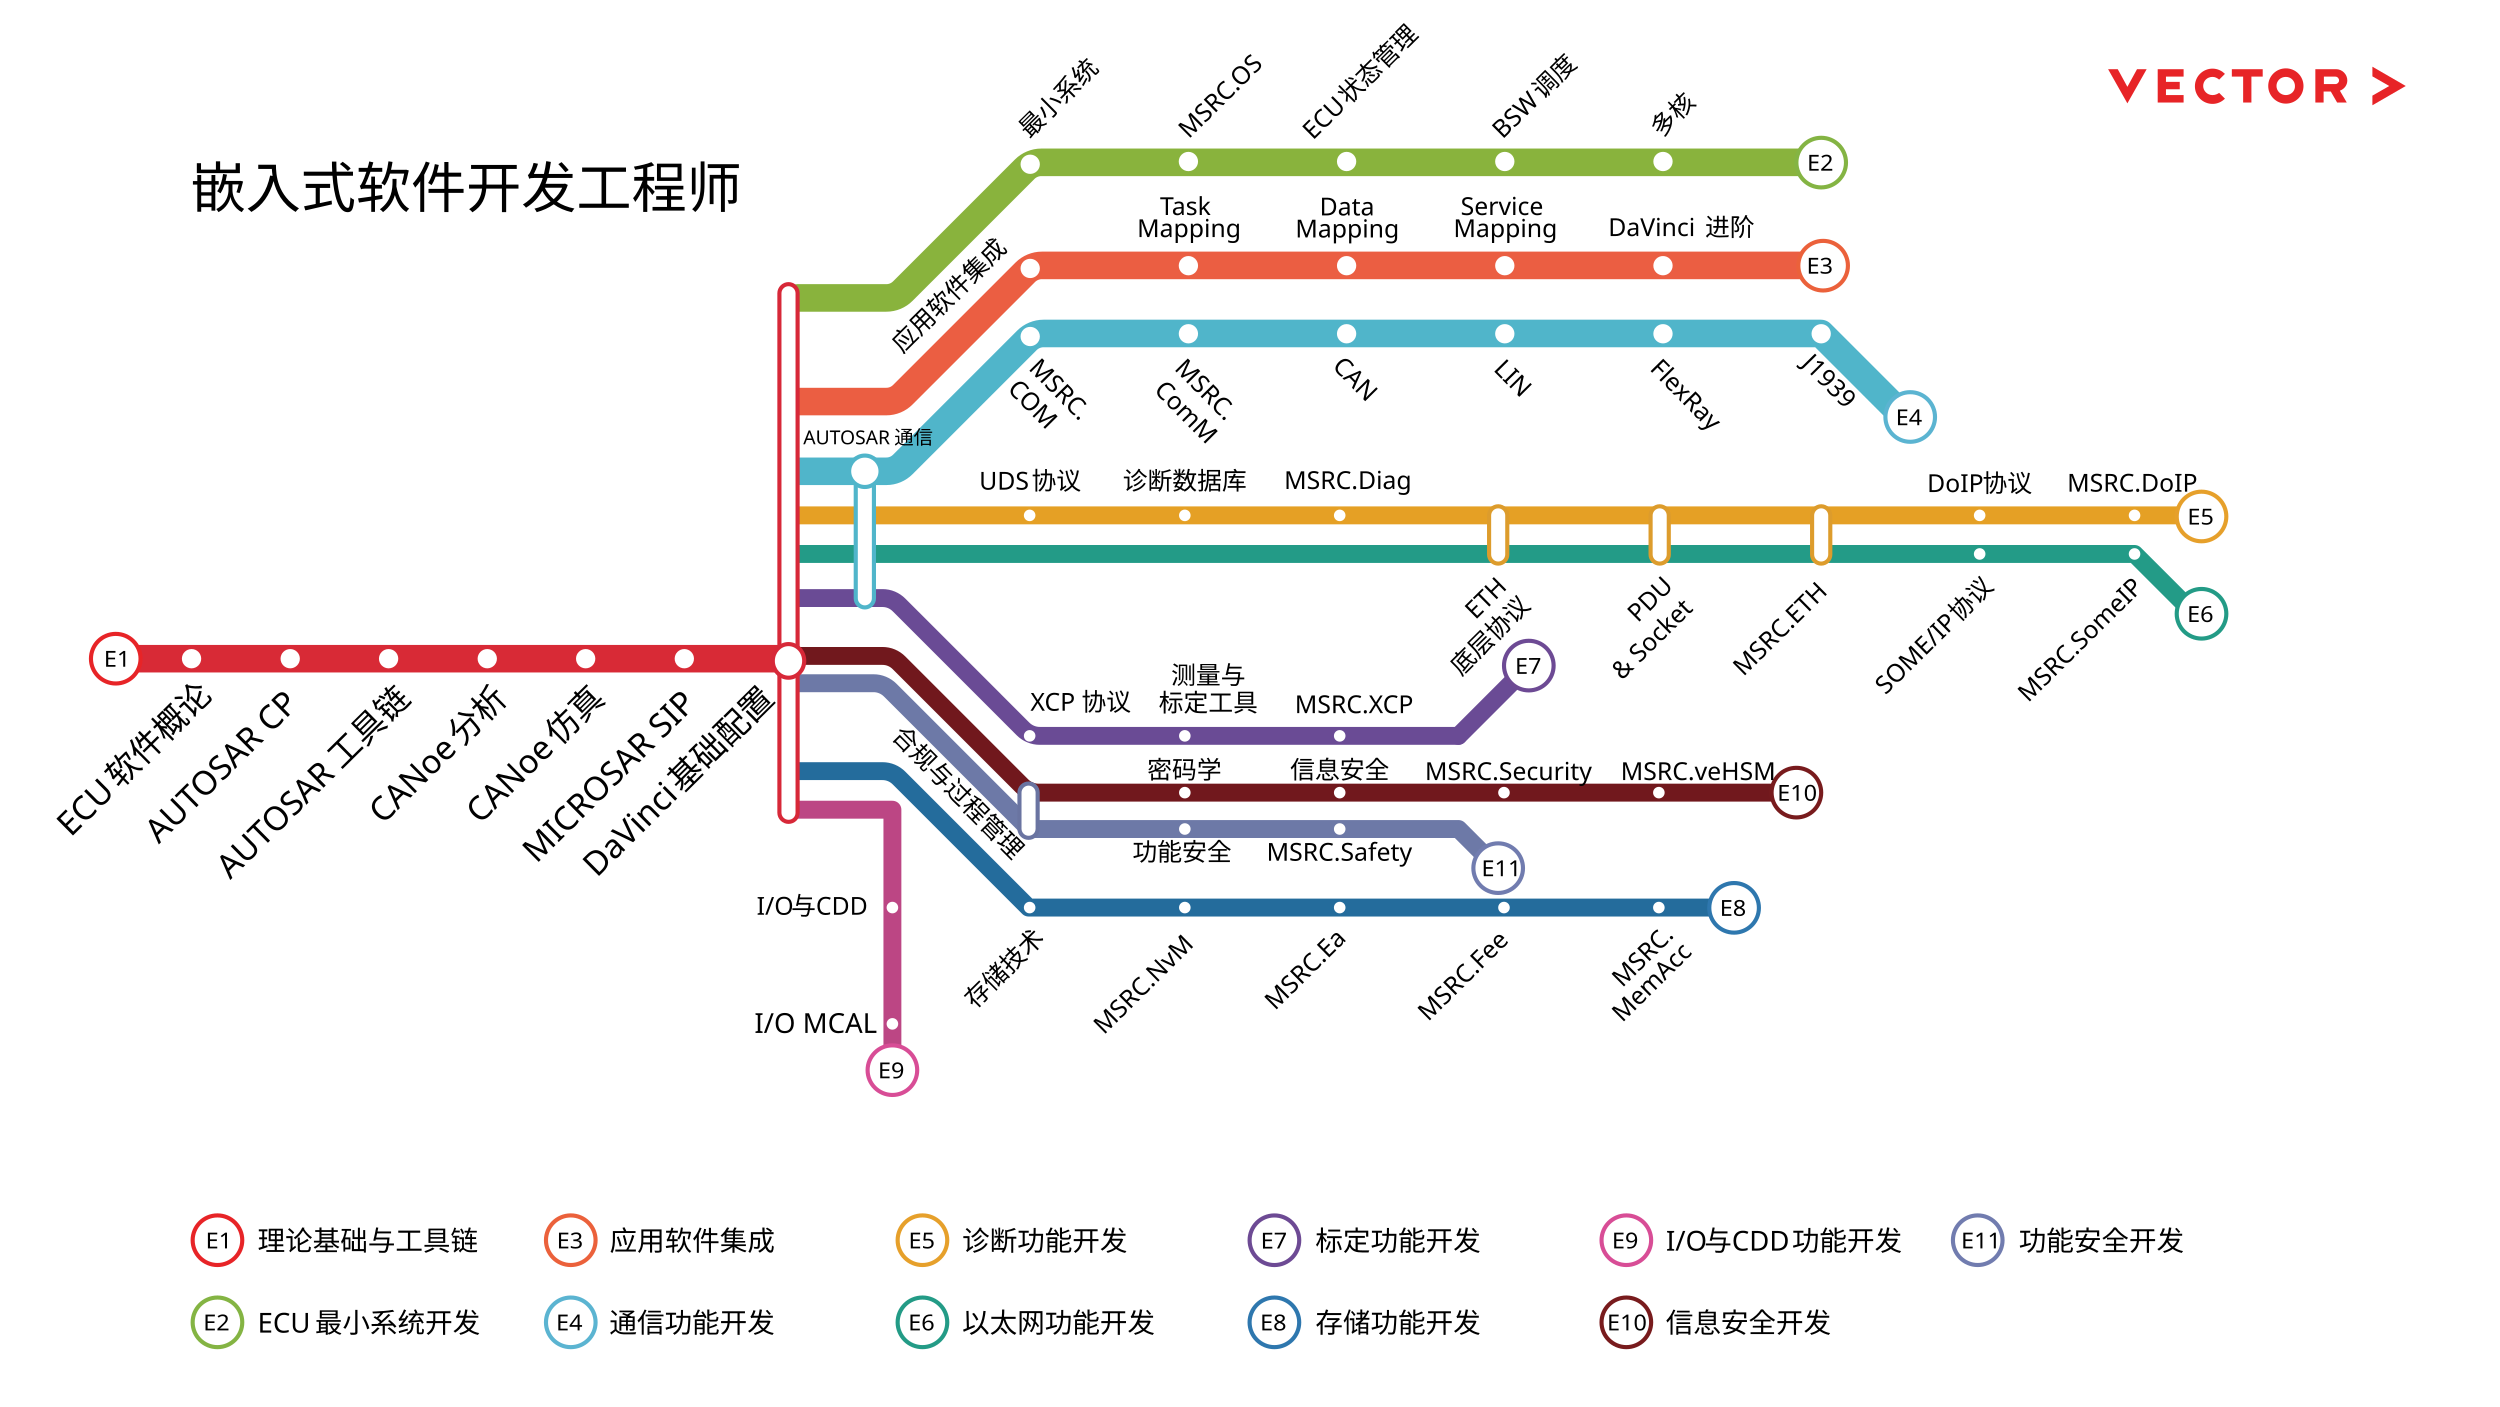
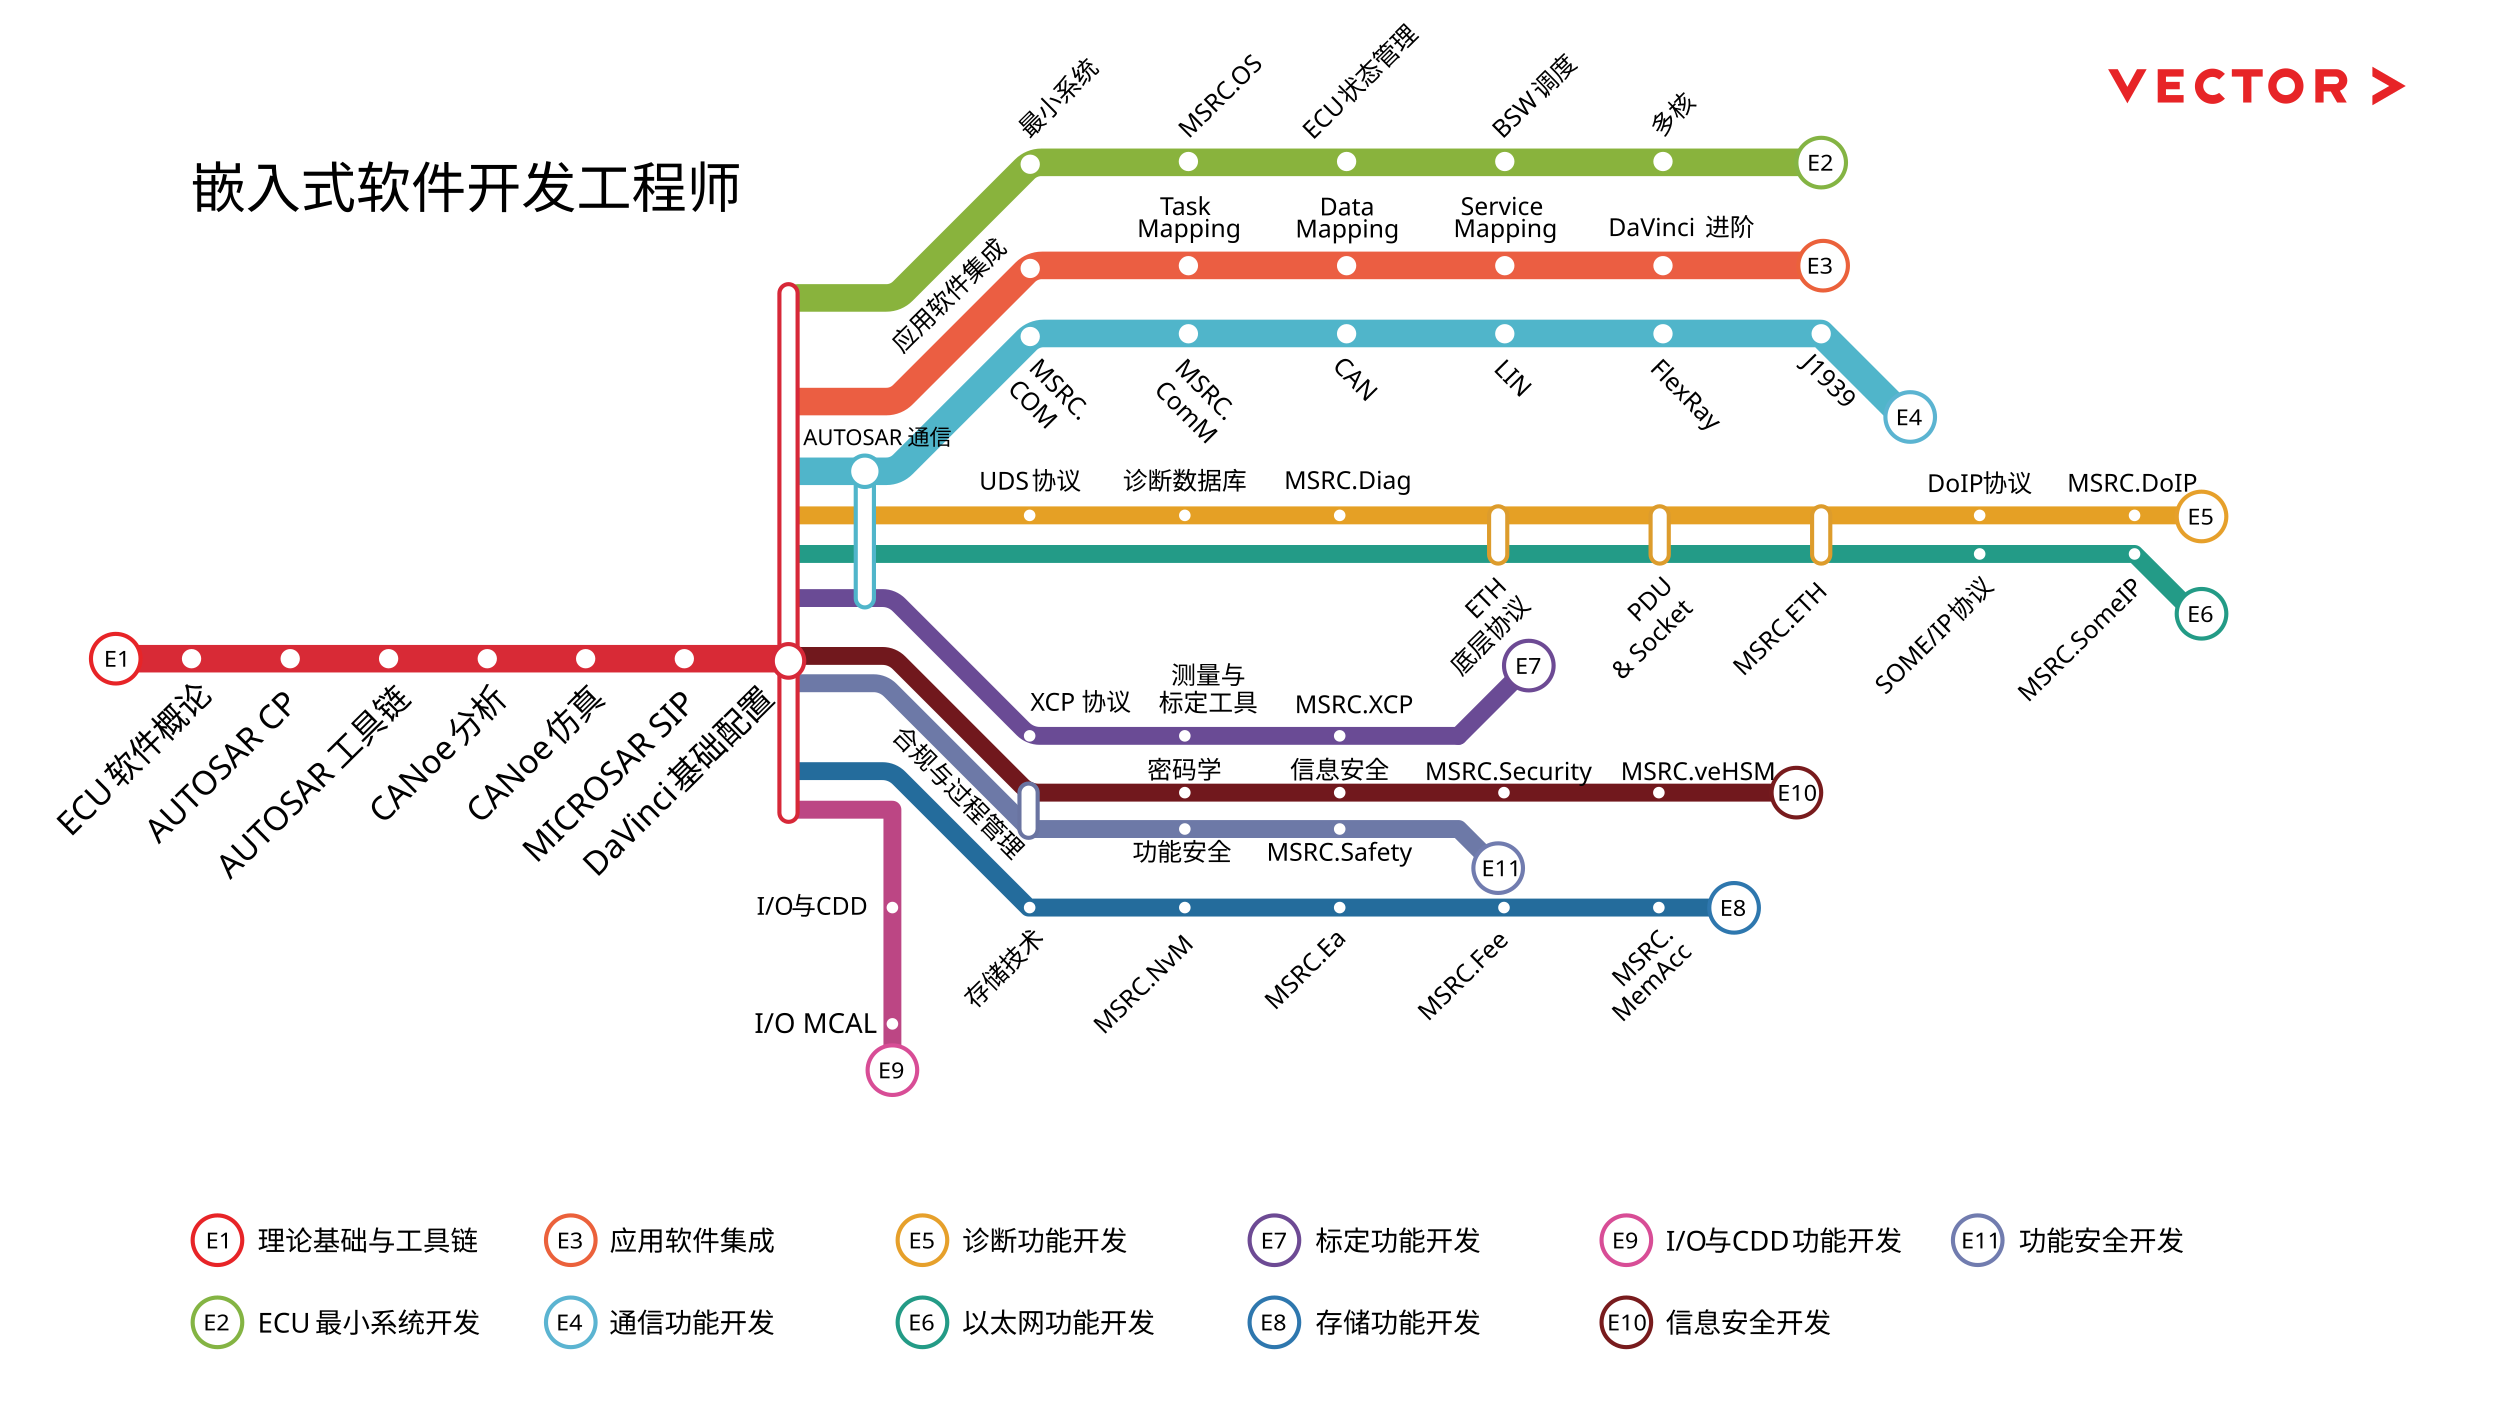
<svg xmlns="http://www.w3.org/2000/svg" version="1.1" x="0px" y="0px" viewBox="0 0 907.1 510.2" style="enable-background:new 0 0 907.1 510.2;" xml:space="preserve">
  <style type="text/css">
	.st0{fill:#FFFFFF;}
	.st1{fill:none;stroke:#D82A36;stroke-width:10;stroke-linecap:round;stroke-linejoin:round;stroke-miterlimit:10;}
	
		.st2{fill-rule:evenodd;clip-rule:evenodd;fill:none;stroke:#89B33D;stroke-width:6.5;stroke-linecap:round;stroke-linejoin:round;stroke-miterlimit:10;}
	
		.st3{fill-rule:evenodd;clip-rule:evenodd;fill:none;stroke:#EB5E42;stroke-width:6.5;stroke-linecap:round;stroke-linejoin:round;stroke-miterlimit:10;}
	.st4{fill:none;stroke:#50B5CA;stroke-width:10;stroke-linecap:round;stroke-linejoin:round;stroke-miterlimit:10;}
	.st5{fill:none;stroke:#E5A025;stroke-width:6.5;stroke-linecap:round;stroke-linejoin:round;stroke-miterlimit:10;}
	.st6{fill:none;stroke:#89B43B;stroke-width:6.5;stroke-linecap:round;stroke-linejoin:round;stroke-miterlimit:10;}
	.st7{fill:none;stroke:#89B33D;stroke-width:6.5;stroke-linecap:round;stroke-linejoin:round;stroke-miterlimit:10;}
	.st8{fill:none;stroke:#EB5E42;stroke-width:10;stroke-linecap:round;stroke-linejoin:round;stroke-miterlimit:10;}
	.st9{fill:none;stroke:#50B5CA;stroke-width:6.5;stroke-linecap:round;stroke-linejoin:round;stroke-miterlimit:10;}
	
		.st10{fill-rule:evenodd;clip-rule:evenodd;fill:none;stroke:#D82A36;stroke-width:10;stroke-linecap:round;stroke-linejoin:round;stroke-miterlimit:10;}
	.st11{fill:none;stroke:#EB5E42;stroke-width:6.5;stroke-linecap:round;stroke-linejoin:round;stroke-miterlimit:10;}
	
		.st12{fill-rule:evenodd;clip-rule:evenodd;fill:none;stroke:#50B5CA;stroke-width:6.5;stroke-linecap:round;stroke-linejoin:round;stroke-miterlimit:10;}
	
		.st13{fill-rule:evenodd;clip-rule:evenodd;fill:none;stroke:#E5A025;stroke-width:6.5;stroke-linecap:round;stroke-linejoin:round;stroke-miterlimit:10;}
	
		.st14{fill-rule:evenodd;clip-rule:evenodd;fill:none;stroke:#239B87;stroke-width:6.5;stroke-linecap:round;stroke-linejoin:round;stroke-miterlimit:10;}
	.st15{fill:none;stroke:#89B33D;stroke-width:10;stroke-linecap:round;stroke-linejoin:round;stroke-miterlimit:10;}
	.st16{fill:none;stroke:#E5A025;stroke-width:10;stroke-linecap:round;stroke-linejoin:round;stroke-miterlimit:10;}
	.st17{fill:none;stroke:#239B87;stroke-width:10;stroke-linecap:round;stroke-linejoin:round;stroke-miterlimit:10;}
	.st18{fill:none;stroke:#6A4B95;stroke-width:6.5;stroke-linecap:round;stroke-linejoin:round;stroke-miterlimit:10;}
	.st19{fill:none;stroke:#246C9C;stroke-width:6.5;stroke-linecap:round;stroke-linejoin:round;stroke-miterlimit:10;}
	.st20{fill:none;stroke:#BC4684;stroke-width:6.5;stroke-linecap:round;stroke-linejoin:round;stroke-miterlimit:10;}
	.st21{fill:none;stroke:#71181D;stroke-width:6.5;stroke-linecap:round;stroke-linejoin:round;stroke-miterlimit:10;}
	.st22{fill:none;stroke:#6B73A0;stroke-width:6.5;stroke-linecap:round;stroke-linejoin:round;stroke-miterlimit:10;}
	.st23{fill:none;stroke:#DFDB5F;stroke-width:6.5;stroke-linecap:round;stroke-linejoin:round;stroke-miterlimit:10;}
	.st24{fill:none;stroke:#239B87;stroke-width:6.5;stroke-linecap:round;stroke-linejoin:round;stroke-miterlimit:10;}
	.st25{fill:none;stroke:#6D79A7;stroke-width:6.5;stroke-linecap:round;stroke-linejoin:round;stroke-miterlimit:10;}
	.st26{display:none;}
	.st27{display:inline;opacity:0.5;fill:#DF5D42;}
	.st28{display:inline;}
	.st29{opacity:0.5;fill:#DF5D42;}
	.st30{display:inline;opacity:0.5;fill:#6C4A94;}
	.st31{display:inline;opacity:0.5;fill:#DD9C2C;}
	.st32{opacity:0.5;fill-rule:evenodd;clip-rule:evenodd;fill:#6A4A94;}
	.st33{opacity:0.5;fill-rule:evenodd;clip-rule:evenodd;fill:#E6B340;}
	.st34{display:inline;opacity:0.5;fill:#229C85;}
	.st35{opacity:0.5;fill:#229C85;}
	.st36{display:inline;opacity:0.5;fill:#89B43B;}
	.st37{opacity:0.5;fill:#DD9C2C;}
	.st38{opacity:0.5;fill:#4AACBE;}
	.st39{display:inline;opacity:0.5;fill:#8BB33D;}
	.st40{fill-rule:evenodd;clip-rule:evenodd;fill:#FFFFFF;stroke:#D72838;stroke-width:1.5;stroke-miterlimit:10;}
	.st41{fill-rule:evenodd;clip-rule:evenodd;fill:#FFFFFF;stroke:#4AACBE;stroke-width:1.5;stroke-miterlimit:10;}
	
		.st42{fill-rule:evenodd;clip-rule:evenodd;fill:#FFFFFF;stroke:#EB5E42;stroke-width:1.5;stroke-linecap:round;stroke-linejoin:round;stroke-miterlimit:10;}
	
		.st43{fill-rule:evenodd;clip-rule:evenodd;fill:none;stroke:#EB5E42;stroke-width:1.5;stroke-linecap:round;stroke-linejoin:round;stroke-miterlimit:10;}
	
		.st44{fill-rule:evenodd;clip-rule:evenodd;fill:#FFFFFF;stroke:#E5A025;stroke-width:1.5;stroke-linecap:round;stroke-linejoin:round;stroke-miterlimit:10;}
	.st45{fill-rule:evenodd;clip-rule:evenodd;fill:#FFFFFF;stroke:#DD9C2C;stroke-width:1.5;stroke-miterlimit:10;}
	.st46{fill-rule:evenodd;clip-rule:evenodd;fill:#FFFFFF;stroke:#6A74A1;stroke-width:1.5;stroke-miterlimit:10;}
	.st47{fill-rule:evenodd;clip-rule:evenodd;fill:#FFFFFF;stroke:#84AC3D;stroke-width:1.5;stroke-miterlimit:10;}
	
		.st48{fill-rule:evenodd;clip-rule:evenodd;fill:#FFFFFF;stroke:#50B5CA;stroke-width:1.5;stroke-linecap:round;stroke-linejoin:round;stroke-miterlimit:10;}
	.st49{fill-rule:evenodd;clip-rule:evenodd;fill:#FFFFFF;stroke:#DF5D42;stroke-width:1.5;stroke-miterlimit:10;}
	.st50{fill-rule:evenodd;clip-rule:evenodd;fill:#FFFFFF;stroke:#E72427;stroke-width:1.5;stroke-miterlimit:10;}
	.st51{fill-rule:evenodd;clip-rule:evenodd;fill:#FFFFFF;stroke:#84B443;stroke-width:1.5;stroke-miterlimit:10;}
	.st52{fill-rule:evenodd;clip-rule:evenodd;fill:#FFFFFF;stroke:#EB613B;stroke-width:1.5;stroke-miterlimit:10;}
	.st53{fill-rule:evenodd;clip-rule:evenodd;fill:#FFFFFF;stroke:#5BB4D1;stroke-width:1.5;stroke-miterlimit:10;}
	.st54{fill-rule:evenodd;clip-rule:evenodd;fill:#FFFFFF;stroke:#E6A02B;stroke-width:1.5;stroke-miterlimit:10;}
	
		.st55{fill-rule:evenodd;clip-rule:evenodd;fill:none;stroke:#239B86;stroke-width:1.5;stroke-linecap:round;stroke-linejoin:round;stroke-miterlimit:10;}
	
		.st56{fill-rule:evenodd;clip-rule:evenodd;fill:#FFFFFF;stroke:#239B86;stroke-width:1.5;stroke-linecap:round;stroke-linejoin:round;stroke-miterlimit:10;}
	.st57{font-family:'Inter-Regular-Adobe';}
	.st58{font-size:8px;}
	.st59{fill:none;}
	.st60{font-family:'NotoSansCJKsc-Medium-GBpc-EUC-H';}
	.st61{font-size:10px;}
	
		.st62{fill-rule:evenodd;clip-rule:evenodd;fill:none;stroke:#6D4A94;stroke-width:1.5;stroke-linecap:round;stroke-linejoin:round;stroke-miterlimit:10;}
	
		.st63{fill-rule:evenodd;clip-rule:evenodd;fill:#FFFFFF;stroke:#6D4A94;stroke-width:1.5;stroke-linecap:round;stroke-linejoin:round;stroke-miterlimit:10;}
	.st64{fill-rule:evenodd;clip-rule:evenodd;fill:none;stroke:#2E77AE;stroke-width:1.5;stroke-miterlimit:10;}
	.st65{fill-rule:evenodd;clip-rule:evenodd;fill:#FFFFFF;stroke:#2E77AE;stroke-width:1.5;stroke-miterlimit:10;}
	
		.st66{fill-rule:evenodd;clip-rule:evenodd;fill:none;stroke:#D84D96;stroke-width:1.5;stroke-linecap:round;stroke-linejoin:round;stroke-miterlimit:22.926;}
	
		.st67{fill-rule:evenodd;clip-rule:evenodd;fill:#FFFFFF;stroke:#D84D96;stroke-width:1.5;stroke-linecap:round;stroke-linejoin:round;stroke-miterlimit:22.926;}
	
		.st68{fill-rule:evenodd;clip-rule:evenodd;fill:none;stroke:#781B1D;stroke-width:1.5;stroke-linecap:round;stroke-linejoin:round;stroke-miterlimit:10;}
	
		.st69{fill-rule:evenodd;clip-rule:evenodd;fill:#FFFFFF;stroke:#781B1D;stroke-width:1.5;stroke-linecap:round;stroke-linejoin:round;stroke-miterlimit:10;}
	.st70{fill-rule:evenodd;clip-rule:evenodd;fill:#FFFFFF;stroke:#717CAF;stroke-width:1.5;stroke-miterlimit:10;}
	
		.st71{fill-rule:evenodd;clip-rule:evenodd;fill:#FFFFFF;stroke:#F1EC5A;stroke-width:1.5;stroke-linecap:round;stroke-linejoin:round;stroke-miterlimit:22.926;}
	.st72{font-size:12px;}
	.st73{font-family:'NotoSansCJKsc-Regular-GBpc-EUC-H';}
	.st74{font-family:'SourceHanSansSC-Regular-GBpc-EUC-H';}
	.st75{font-size:9px;}
	.st76{font-family:'NotoSansCJKsc-Bold-GBpc-EUC-H';}
	.st77{font-size:20px;}
	.st78{fill:#E72427;}
- 	.st79{font-size:7px;}
</style>
  <g id="背景">
    <rect x="-8.5" y="-8.5" class="st0" width="924.1" height="527.2" />
  </g>
  <g id="线路">
    <line class="st1" x1="41.2" y1="239" x2="283.5" y2="239" />
    <line class="st5" x1="289.5" y1="187" x2="789.8" y2="187" />
    <polyline class="st24" points="289.5,201 774.5,201 795.8,222.3  " />
    <path class="st4" d="M289.5,171h32.1c2.3,0,4.4-0.9,6-2.5l45-45c1.6-1.6,3.8-2.5,6-2.5h282.1l25.9,25.9" />
    <path class="st18" d="M289.5,217h30.7c2.3,0,4.4,0.9,6,2.5l45,45c1.6,1.6,3.8,2.5,6,2.5h151.9" />
    <path class="st8" d="M289.5,145.7h32.1c2.3,0,4.4-0.9,6-2.5L372,98.8c1.6-1.6,3.8-2.5,6-2.5h276.6" />
    <path class="st15" d="M289.5,108.1h32.1c2.3,0,4.4-0.9,6-2.5l44.2-44.2c1.6-1.6,3.8-2.5,6-2.5h277.6" />
    <path class="st21" d="M289.5,238h30.7c2.3,0,4.4,0.9,6,2.5l44.6,44.6c1.6,1.6,3.8,2.5,6,2.5h268.4" />
    <path class="st25" d="M539.5,311.1l-10.3-10.3H373.4L323,250.4c-1.6-1.6-3.8-2.5-6-2.5h-30.9" />
    <path class="st19" d="M289.5,279.8h30.7c2.3,0,4.4,0.9,6,2.5l47,47h249.5" />
    <polyline class="st20" points="289.5,293.8 323.8,293.8 323.8,386  " />
    <line class="st18" x1="529.2" y1="267" x2="550.7" y2="245.5" />
  </g>
  <g id="延申" class="st26">
</g>
  <g id="站点">
    <path class="st40" d="M286.1,298.2L286.1,298.2c-1.8,0-3.3-1.5-3.3-3.3V106.4c0-1.8,1.5-3.3,3.3-3.3l0,0c1.8,0,3.3,1.5,3.3,3.3   v188.5C289.4,296.7,288,298.2,286.1,298.2z" />
    <ellipse class="st40" cx="286.1" cy="239.8" rx="5.7" ry="6.1" />
    <path class="st45" d="M543.6,204.5L543.6,204.5c-1.8,0-3.3-1.5-3.3-3.3V187c0-1.8,1.5-3.3,3.3-3.3l0,0c1.8,0,3.3,1.5,3.3,3.3v14.2   C546.9,203,545.4,204.5,543.6,204.5z" />
    <path class="st46" d="M373.2,304L373.2,304c-1.8,0-3.3-1.5-3.3-3.3v-13.1c0-1.8,1.5-3.3,3.3-3.3l0,0c1.8,0,3.3,1.5,3.3,3.3v13.1   C376.5,302.6,375,304,373.2,304z" />
    <path class="st45" d="M602.2,204.5L602.2,204.5c-1.8,0-3.3-1.5-3.3-3.3V187c0-1.8,1.5-3.3,3.3-3.3l0,0c1.8,0,3.3,1.5,3.3,3.3v14.2   C605.5,203,604,204.5,602.2,204.5z" />
    <path class="st45" d="M660.8,204.5L660.8,204.5c-1.8,0-3.3-1.5-3.3-3.3V187c0-1.8,1.5-3.3,3.3-3.3l0,0c1.8,0,3.3,1.5,3.3,3.3v14.2   C664.1,203,662.6,204.5,660.8,204.5z" />
    <g>
      <path class="st48" d="M313.8,220.4L313.8,220.4c-1.8,0-3.3-1.5-3.3-3.3v-48c0-1.8,1.5-3.3,3.3-3.3l0,0c1.8,0,3.3,1.5,3.3,3.3v48    C317.1,218.9,315.6,220.4,313.8,220.4z" />
      <circle class="st48" cx="313.8" cy="171" r="5.7" />
    </g>
    <circle class="st0" cx="69.5" cy="239" r="3.5" />
    <circle class="st0" cx="105.3" cy="239" r="3.5" />
    <circle class="st0" cx="141" cy="239" r="3.5" />
    <circle class="st0" cx="176.8" cy="239" r="3.5" />
    <circle class="st0" cx="212.5" cy="239" r="3.5" />
    <circle class="st0" cx="248.3" cy="239" r="3.5" />
    <circle class="st0" cx="373.8" cy="122.1" r="3.5" />
    <circle class="st0" cx="660.8" cy="121.1" r="3.5" />
    <circle class="st0" cx="603.4" cy="121.1" r="3.5" />
    <circle class="st0" cx="546" cy="121.1" r="3.5" />
    <circle class="st0" cx="488.6" cy="121.1" r="3.5" />
    <circle class="st0" cx="431.2" cy="121.1" r="3.5" />
    <circle class="st0" cx="373.8" cy="97.4" r="3.5" />
    <circle class="st0" cx="603.4" cy="96.4" r="3.5" />
    <circle class="st0" cx="546" cy="96.4" r="3.5" />
    <circle class="st0" cx="488.6" cy="96.4" r="3.5" />
    <circle class="st0" cx="431.2" cy="96.4" r="3.5" />
    <circle class="st0" cx="373.8" cy="59.6" r="3.5" />
    <circle class="st0" cx="603.4" cy="58.6" r="3.5" />
    <circle class="st0" cx="546" cy="58.6" r="3.5" />
    <circle class="st0" cx="488.6" cy="58.6" r="3.5" />
    <circle class="st0" cx="431.2" cy="58.6" r="3.5" />
    <circle class="st0" cx="373.6" cy="187" r="2.1" />
    <circle class="st0" cx="429.9" cy="187" r="2.1" />
    <circle class="st0" cx="486.1" cy="187" r="2.1" />
    <circle class="st0" cx="373.6" cy="267" r="2.1" />
    <circle class="st0" cx="429.9" cy="267" r="2.1" />
    <circle class="st0" cx="486.1" cy="267" r="2.1" />
    <circle class="st0" cx="373.6" cy="329.3" r="2.1" />
    <circle class="st0" cx="323.8" cy="329.3" r="2.1" />
    <circle class="st0" cx="323.8" cy="371.5" r="2.1" />
    <circle class="st0" cx="429.9" cy="329.3" r="2.1" />
    <circle class="st0" cx="486.1" cy="329.3" r="2.1" />
    <circle class="st0" cx="429.9" cy="287.6" r="2.1" />
    <circle class="st0" cx="486.1" cy="287.6" r="2.1" />
    <circle class="st0" cx="429.9" cy="300.8" r="2.1" />
    <circle class="st0" cx="486.1" cy="300.8" r="2.1" />
    <circle class="st0" cx="545.7" cy="287.6" r="2.1" />
    <circle class="st0" cx="601.9" cy="287.6" r="2.1" />
    <circle class="st0" cx="545.7" cy="329.3" r="2.1" />
    <circle class="st0" cx="601.9" cy="329.3" r="2.1" />
    <circle class="st0" cx="718.3" cy="187" r="2.1" />
    <circle class="st0" cx="774.5" cy="187" r="2.1" />
    <circle class="st0" cx="718.3" cy="201" r="2.1" />
    <circle class="st0" cx="774.5" cy="201" r="2.1" />
  </g>
  <g id="路线名">
    <g>
      <circle class="st50" cx="78.9" cy="450" r="9" />
      <text transform="matrix(1.0644 0 0 1 74.6021 452.9703)" class="st57 st58">E1</text>
    </g>
    <g>
      <circle class="st50" cx="42" cy="239" r="9" />
      <text transform="matrix(1.0644 0 0 1 37.6726 241.9153)" class="st57 st58">E1</text>
    </g>
    <rect x="93.5" y="445" class="st59" width="101.1" height="10.1" />
    <text transform="matrix(1 0 0 1 93.4535 453.7816)" class="st60 st61">理论基础与工具链</text>
    <g>
      <circle class="st51" cx="78.9" cy="479.8" r="9" />
      <text transform="matrix(1.0644 0 0 1 73.7371 482.7203)" class="st57 st58">E2</text>
    </g>
    <g>
      <circle class="st51" cx="660.8" cy="59" r="9" />
      <text transform="matrix(1.0644 0 0 1 655.6593 61.9153)" class="st57 st58">E2</text>
    </g>
    <rect x="93.5" y="474.7" class="st59" width="101.1" height="10.1" />
    <text transform="matrix(1 0 0 1 93.4535 483.5307)">
      <tspan x="0" y="0" class="st57 st61">ECU</tspan>
      <tspan x="20.8" y="0" class="st60 st61">最小系统开发</tspan>
    </text>
    <g>
      <circle class="st52" cx="207.1" cy="450" r="9" />
      <text transform="matrix(1.0644 0 0 1 201.9912 452.9703)" class="st57 st58">E3</text>
    </g>
    <g>
      <circle class="st52" cx="661.5" cy="96.4" r="9" />
      <text transform="matrix(1.0644 0 0 1 655.4847 99.2887)" class="st57 st58">E3</text>
    </g>
    <rect x="221.2" y="445" class="st59" width="101.1" height="10.1" />
    <text transform="matrix(1 0 0 1 221.1728 453.7806)" class="st60 st61">应用软件集成</text>
    <g>
      <circle class="st53" cx="207.1" cy="479.8" r="9" />
      <text transform="matrix(1.0644 0 0 1 201.75 482.7203)" class="st57 st58">E4</text>
    </g>
    <g>
      <circle class="st53" cx="693.1" cy="151.3" r="9" />
      <text transform="matrix(1.0644 0 0 1 687.832 154.2836)" class="st57 st58">E4</text>
    </g>
    <rect x="221.1" y="474.7" class="st59" width="101.1" height="10.1" />
    <text transform="matrix(1 0 0 1 221.113 483.5307)" class="st60 st61">通信功能开发</text>
    <g>
      <circle class="st54" cx="334.7" cy="450" r="9" />
      <text transform="matrix(1.0644 0 0 1 329.6411 452.9703)" class="st57 st58">E5</text>
    </g>
    <g>
      <circle class="st54" cx="798.8" cy="187.4" r="9" />
      <text transform="matrix(1.0644 0 0 1 793.6689 190.3319)" class="st57 st58">E5</text>
    </g>
    <rect x="349.1" y="445" class="st59" width="101.1" height="10.1" />
    <text transform="matrix(1 0 0 1 349.0774 453.7806)" class="st60 st61">诊断功能开发</text>
    <g>
      <circle class="st55" cx="334.7" cy="479.8" r="9" />
      <text transform="matrix(1.0644 0 0 1 329.5269 482.7203)" class="st57 st58">E6</text>
    </g>
    <g>
      <circle class="st56" cx="798.8" cy="222.7" r="9" />
      <text transform="matrix(1.0644 0 0 1 793.5546 225.682)" class="st57 st58">E6</text>
    </g>
    <rect x="349.1" y="474.7" class="st59" width="101.1" height="10.1" />
    <text transform="matrix(1 0 0 1 349.0774 483.5306)" class="st60 st61">以太网功能开发</text>
    <g>
      <ellipse transform="matrix(1 -6.751167e-03 6.751167e-03 1 -3.0277 3.1319)" class="st62" cx="462.4" cy="450" rx="9" ry="9" />
      <text transform="matrix(1.0644 -7.184699e-03 6.750000e-03 1 457.4392 453.0401)" class="st57 st58">E7</text>
    </g>
    <g>
      <ellipse transform="matrix(1 -6.751167e-03 6.751167e-03 1 -1.6179 3.7502)" class="st63" cx="554.7" cy="241.5" rx="9" ry="9" />
      <text transform="matrix(1.0644 -7.184699e-03 6.750000e-03 1 549.7233 244.5218)" class="st57 st58">E7</text>
    </g>
    <rect x="477.3" y="445" class="st59" width="101.1" height="10.1" />
    <text transform="matrix(1 0 0 1 477.2705 453.7806)" class="st60 st61">标定功能开发</text>
    <g>
      <circle class="st64" cx="462.4" cy="479.8" r="9" />
      <text transform="matrix(1.0644 0 0 1 457.1993 482.7203)" class="st57 st58">E8</text>
    </g>
    <g>
      <circle class="st65" cx="629.2" cy="329.4" r="9" />
      <text transform="matrix(1.0644 0 0 1 623.991 332.3102)" class="st57 st58">E8</text>
    </g>
    <rect x="477.3" y="474.7" class="st59" width="101.1" height="10.1" />
    <text transform="matrix(1 0 0 1 477.2704 483.5307)" class="st60 st61">存储功能开发</text>
    <g>
      <circle class="st66" cx="590.1" cy="450" r="9" />
      <text transform="matrix(1.0644 0 0 1 584.8605 452.9703)" class="st57 st58">E9</text>
    </g>
    <g>
      <circle class="st67" cx="323.8" cy="388.3" r="9" />
      <text transform="matrix(1.0644 0 0 1 318.5549 391.2467)" class="st57 st58">E9</text>
    </g>
    <rect x="604.5" y="445" class="st59" width="101.1" height="10.1" />
    <text transform="matrix(1 0 0 1 604.4679 453.7806)">
      <tspan x="0" y="0" class="st57 st61">I/O</tspan>
      <tspan x="13.9" y="0" class="st60 st61">与</tspan>
      <tspan x="23.9" y="0" class="st57 st61">CDD</tspan>
      <tspan x="45.7" y="0" class="st60 st61">功能开发</tspan>
    </text>
    <g>
      <circle class="st68" cx="590.1" cy="479.8" r="9" />
      <text transform="matrix(1.0644 0 0 1 583.0825 482.7203)" class="st57 st58">E10</text>
    </g>
    <g>
      <circle class="st69" cx="651.8" cy="287.6" r="9" />
      <text transform="matrix(1.0644 0 0 1 644.8381 290.5403)" class="st57 st58">E10</text>
    </g>
    <rect x="604.4" y="474.7" class="st59" width="101.1" height="10.1" />
    <text transform="matrix(1 0 0 1 604.4076 483.5307)" class="st60 st61">信息安全开发</text>
    <g>
      <circle class="st70" cx="717.6" cy="450" r="9" />
      <text transform="matrix(1.0644 0 0 1 711.537 452.9703)" class="st57 st58">E11</text>
    </g>
    <g>
      <circle class="st70" cx="543.6" cy="315" r="9" />
      <text transform="matrix(1.0644 0 0 1 537.5286 317.9101)" class="st57 st58">E11</text>
    </g>
    <rect x="732.5" y="445" class="st59" width="101.1" height="10.1" />
    <text transform="matrix(1 0 0 1 732.4706 453.7806)" class="st60 st61">功能安全开发</text>
  </g>
  <g id="站点文字">
    <text transform="matrix(0.711 -0.7032 0.7032 0.711 25.6598 303.9618)">
      <tspan x="0" y="0" class="st57 st72">ECU</tspan>
      <tspan x="24.9" y="0" class="st73 st72">软件概论</tspan>
    </text>
    <text transform="matrix(0.711 -0.7032 0.7032 0.711 57.619 306.4083)" class="st57 st72">AUTOSAR CP</text>
    <text transform="matrix(0.711 -0.7032 0.7032 0.711 83.5325 319.3143)">
      <tspan x="0" y="0" class="st57 st72">AUTOSAR</tspan>
      <tspan x="56.7" y="0" class="st73 st72">工具链</tspan>
    </text>
    <text transform="matrix(0.711 -0.7032 0.7032 0.711 138.9122 299.326)">
      <tspan x="0" y="0" class="st57 st72">CANoe</tspan>
      <tspan x="40.3" y="0" class="st73 st72">分析</tspan>
    </text>
    <text transform="matrix(0.711 -0.7032 0.7032 0.711 174.1642 299.2479)">
      <tspan x="0" y="0" class="st57 st72">CANoe</tspan>
      <tspan x="40.3" y="0" class="st73 st72">仿真</tspan>
    </text>
    <text transform="matrix(0.711 -0.7032 0.7032 0.711 194.6415 313.5262)" class="st57 st72">MICROSAR SIP</text>
    <text transform="matrix(0.711 -0.7032 0.7032 0.711 216.5365 318.6346)">
      <tspan x="0" y="0" class="st57 st72">DaVinci</tspan>
      <tspan x="43.4" y="0" class="st73 st72">基础配置      </tspan>
    </text>
    <text transform="matrix(0.711 -0.7032 0.7032 0.711 327.3393 128.4228)" class="st74 st75">应用软件集成</text>
    <text transform="matrix(0.711 -0.7032 0.7032 0.711 373.4629 50.4485)" class="st73 st75">最小系统</text>
    <text transform="matrix(0.711 -0.7032 0.7032 0.711 431.3339 50.5557)" class="st57 st75">MSRC.OS</text>
    <text transform="matrix(0.711 -0.7032 0.7032 0.711 476.3796 51.0315)">
      <tspan x="0" y="0" class="st57 st75">ECU</tspan>
      <tspan x="18.2" y="0" class="st74 st75">状态管理</tspan>
    </text>
    <text transform="matrix(0.711 -0.7032 0.7032 0.711 545.188 50.6715)">
      <tspan x="0" y="0" class="st57 st75">BSW</tspan>
      <tspan x="20.5" y="0" class="st74 st75">调度</tspan>
    </text>
    <text transform="matrix(0.711 -0.7032 0.7032 0.711 602.7554 50.2027)" class="st74 st75">多核</text>
    <text transform="matrix(0.711 -0.7032 0.7032 0.711 353.7761 366.2151)" class="st74 st75">存储技术</text>
    <text transform="matrix(0.711 -0.7032 0.7032 0.711 400.5476 375.6429)" class="st57 st75">MSRC.NvM</text>
    <text transform="matrix(0.711 -0.7032 0.7032 0.711 462.635 366.8429)" class="st57 st75">MSRC.Ea</text>
    <text transform="matrix(0.711 -0.7032 0.7032 0.711 518.1936 370.8468)" class="st57 st75">MSRC.Fee</text>
    <text transform="matrix(0.711 -0.7032 0.7032 0.711 588.6324 358.5348)">
      <tspan x="0" y="0" class="st57 st75">MSRC.</tspan>
      <tspan x="-8.9" y="9" class="st57 st75">MemAcc</tspan>
    </text>
    <text transform="matrix(0.7032 0.711 -0.711 0.7032 323.1985 267.3769)" class="st74 st75">合规与过程管理</text>
    <text transform="matrix(0.7032 0.711 -0.711 0.7032 372.9059 133.8869)">
      <tspan x="0" y="0" class="st57 st75">MSRC.</tspan>
      <tspan x="0" y="10.8" class="st57 st75">COM</tspan>
    </text>
    <text transform="matrix(0.7032 0.711 -0.711 0.7032 425.8035 133.9669)">
      <tspan x="0" y="0" class="st57 st75">MSRC.</tspan>
      <tspan x="0.4" y="10.8" class="st57 st75">ComM</tspan>
    </text>
    <text transform="matrix(0.7032 0.711 -0.711 0.7032 483.1052 133.1933)" class="st57 st75">CAN</text>
    <text transform="matrix(0.7032 0.711 -0.711 0.7032 541.5861 134.2362)" class="st57 st75">LIN</text>
    <text transform="matrix(0.7032 0.711 -0.711 0.7032 598.291 134.0484)" class="st57 st75">FlexRay</text>
    <text transform="matrix(0.7032 0.711 -0.711 0.7032 653.4024 132.2431)" class="st57 st75">J1939</text>
    <rect x="394.4" y="70.2" class="st59" width="73.6" height="17.9" />
    <text transform="matrix(1 0 0 1 420.89 78.0196)">
      <tspan x="0" y="0" class="st57 st75">Task </tspan>
      <tspan x="-8.3" y="8" class="st57 st75">Mapping</tspan>
    </text>
    <rect x="451.8" y="70.4" class="st59" width="73.6" height="17.9" />
    <text transform="matrix(1 0 0 1 478.8051 78.1602)">
      <tspan x="0" y="0" class="st57 st75">Data</tspan>
      <tspan x="-8.8" y="8" class="st57 st75">Mapping</tspan>
    </text>
    <rect x="509.2" y="70.2" class="st59" width="73.6" height="27.6" />
    <text transform="matrix(1 0 0 1 529.9728 78.0196)">
      <tspan x="0" y="0" class="st57 st75">Service</tspan>
      <tspan x="-2.6" y="8" class="st57 st75">Mapping</tspan>
    </text>
    <rect x="569.6" y="77.7" class="st59" width="81" height="10.1" />
    <text transform="matrix(1 0 0 1 583.5349 85.6467)">
      <tspan x="0" y="0" class="st57 st75">DaVinci </tspan>
      <tspan x="35.1" y="0" class="st74 st75">进阶</tspan>
    </text>
    <rect x="337" y="169.7" class="st59" width="73.6" height="10.7" />
    <text transform="matrix(1 0 0 1 355.2706 177.6618)">
      <tspan x="0" y="0" class="st57 st75">UDS</tspan>
      <tspan x="19" y="0" class="st74 st75">协议</tspan>
    </text>
    <rect x="289.4" y="154.3" class="st59" width="73.6" height="10.7" />
-     <text transform="matrix(1 0 0 1 291.45 161.2)">
-       <tspan x="0" y="0" class="st57 st79">AUTOSAR</tspan>
-       <tspan x="33.04" y="0" class="st74 st79">通信</tspan>
+     <text transform="matrix(1 0 0 1 291.45 161.5)">
+       <tspan x="0" y="0" class="st57 st58">AUTOSAR</tspan>
+       <tspan x="37.8" y="0" class="st74 st58">通信</tspan>
    </text>
    <rect x="393.1" y="169.7" class="st59" width="73.6" height="10.7" />
    <text transform="matrix(1 0 0 1 407.3623 177.6618)" class="st74 st75">诊断数据库</text>
    <rect x="453.2" y="169.7" class="st59" width="73.6" height="10.7" />
    <text transform="matrix(1 0 0 1 465.9291 177.4282)" class="st57 st75">MSRC.Diag</text>
    <rect x="681.5" y="170.6" class="st59" width="73.6" height="10.7" />
    <text transform="matrix(1 0 0 1 699.2272 178.5368)">
      <tspan x="0" y="0" class="st57 st75">DoIP</tspan>
      <tspan x="20.1" y="0" class="st74 st75">协议</tspan>
    </text>
    <rect x="737.7" y="170.6" class="st59" width="73.6" height="10.7" />
    <text transform="matrix(1 0 0 1 750.0441 178.3913)" class="st57 st75">MSRC.DoIP</text>
    <text transform="matrix(0.711 -0.7032 0.7032 0.711 535.3188 225.0711)">
      <tspan x="0" y="0" class="st57 st75">ETH</tspan>
      <tspan x="-18.1" y="10.8" class="st74 st75">底层协议</tspan>
    </text>
    <text transform="matrix(0.711 -0.7032 0.7032 0.711 594.2613 226.1381)">
      <tspan x="0" y="0" class="st57 st75">PDU</tspan>
      <tspan x="-18.8" y="10.8" class="st57 st75">&amp; Socket</tspan>
    </text>
    <text transform="matrix(0.711 -0.7032 0.7032 0.711 632.5739 245.6376)" class="st57 st75">MSRC.ETH</text>
    <text transform="matrix(0.711 -0.7032 0.7032 0.711 684.1409 252.329)">
      <tspan x="0" y="0" class="st57 st75">SOME/IP</tspan>
      <tspan x="37.6" y="0" class="st74 st75">协议</tspan>
    </text>
    <text transform="matrix(0.711 -0.7032 0.7032 0.711 735.9066 255.118)" class="st57 st75">MSRC.SomeIP</text>
    <rect x="355.3" y="250" class="st59" width="73.6" height="10.3" />
    <text transform="matrix(1 0 0 1 373.8851 257.8791)">
      <tspan x="0" y="0" class="st57 st75">XCP</tspan>
      <tspan x="18.5" y="0" class="st74 st75">协议</tspan>
    </text>
    <rect x="401.6" y="240.3" class="st59" width="73.6" height="25.6" />
    <text transform="matrix(1 0 0 1 424.926 248.1844)">
      <tspan x="0" y="0" class="st74 st75">测量与</tspan>
      <tspan x="-4.5" y="10" class="st74 st75">标定工具</tspan>
    </text>
    <rect x="456.7" y="251" class="st59" width="73.6" height="10.3" />
    <text transform="matrix(1 0 0 1 469.8041 258.754)" class="st57 st75">MSRC.XCP</text>
    <rect x="393" y="274.6" class="st59" width="73.6" height="9.5" />
    <text transform="matrix(1 0 0 1 416.245 282.5182)" class="st74 st75">密码学</text>
    <rect x="449.3" y="274.6" class="st59" width="73.6" height="9.5" />
    <text transform="matrix(1 0 0 1 468.1108 282.5182)" class="st74 st75">信息安全</text>
    <rect x="510.8" y="275.1" class="st59" width="73.6" height="9.5" />
    <text transform="matrix(1 0 0 1 517.0209 283.0298)" class="st74 st75">MSRC.Security</text>
    <rect x="579.1" y="275.1" class="st59" width="73.6" height="9.5" />
    <text transform="matrix(1 0 0 1 588.0616 283.0298)" class="st74 st75">MSRC.veHSM</text>
    <rect x="392.1" y="304.4" class="st59" width="73.6" height="9.5" />
    <text transform="matrix(1 0 0 1 410.8966 312.3153)" class="st74 st75">功能安全</text>
    <rect x="449.3" y="304.4" class="st59" width="73.6" height="9.5" />
    <text transform="matrix(1 0 0 1 459.5703 312.3153)" class="st74 st75">MSRC.Safety</text>
    <rect x="258.3" y="324" class="st59" width="73.6" height="10.7" />
    <text transform="matrix(1 0 0 1 274.5347 331.9037)">
      <tspan x="0" y="0" class="st57 st75">I/O</tspan>
      <tspan x="12.5" y="0" class="st74 st75">与</tspan>
      <tspan x="21.5" y="0" class="st57 st75">CDD</tspan>
    </text>
    <rect x="259.8" y="366.2" class="st59" width="73.6" height="10.7" />
    <text transform="matrix(1 0 0 1 273.7167 374.7881)" class="st57 st61">I/O MCAL</text>
  </g>
  <g id="路线序号">
</g>
  <g id="标题">
    <text transform="matrix(1 0 0 1 69.1391 75.3467)" class="st76 st77">嵌入式软件开发工程师</text>
    <g>
      <polygon class="st78" points="860.8,27.7 860.8,24.2 872.9,31.2 860.8,38.2 860.8,34.7 866.9,31.2   " />
      <path class="st78" d="M775.4,25.1l-3.5,6.4l-3.5-6.4h-3.5l7,12.4l7-12.4H775.4z M802.8,34.5c-1.9,0-3.4-1.5-3.4-3.3    c0-1.9,1.5-3.3,3.4-3.3c0.9,0,1.7,0.4,2.4,1l2.1-2.1c-1.1-1.1-2.7-1.9-4.5-1.9c-3.5,0-6.4,2.8-6.4,6.4s2.9,6.4,6.4,6.4    c1.7,0,3.3-0.7,4.5-1.9l-2.1-2.1C804.6,34.1,803.8,34.5,802.8,34.5L802.8,34.5z M809.8,27.8h4.1v9.4h3v-9.4h4.1v-2.7h-11.2V27.8z     M782.9,37.2h9.4v-2.7h-6.4v-2.1h5v-2.7h-5v-1.9h6.4v-2.7h-9.4V37.2z M829.4,24.8c-3.5,0-6.4,2.8-6.4,6.4c0,3.5,2.9,6.4,6.4,6.4    c3.5,0,6.4-2.8,6.4-6.4C835.8,27.7,833,24.8,829.4,24.8 M829.4,34.5c-1.9,0-3.4-1.5-3.4-3.3c0-1.9,1.5-3.3,3.4-3.3    c1.9,0,3.3,1.5,3.3,3.3C832.8,33,831.3,34.5,829.4,34.5 M851.7,29.2c0-2.2-1.8-4.1-4.1-4.1h-7.5v12.1h3v-4h2.6l2.3,4h3.5l-2.5-4.3    C850.7,32.3,851.7,30.8,851.7,29.2L851.7,29.2z M847.4,30.5h-4.2v-2.7h4.2c0.7,0,1.3,0.6,1.3,1.4    C848.7,29.9,848.1,30.5,847.4,30.5" />
    </g>
  </g>
</svg>
